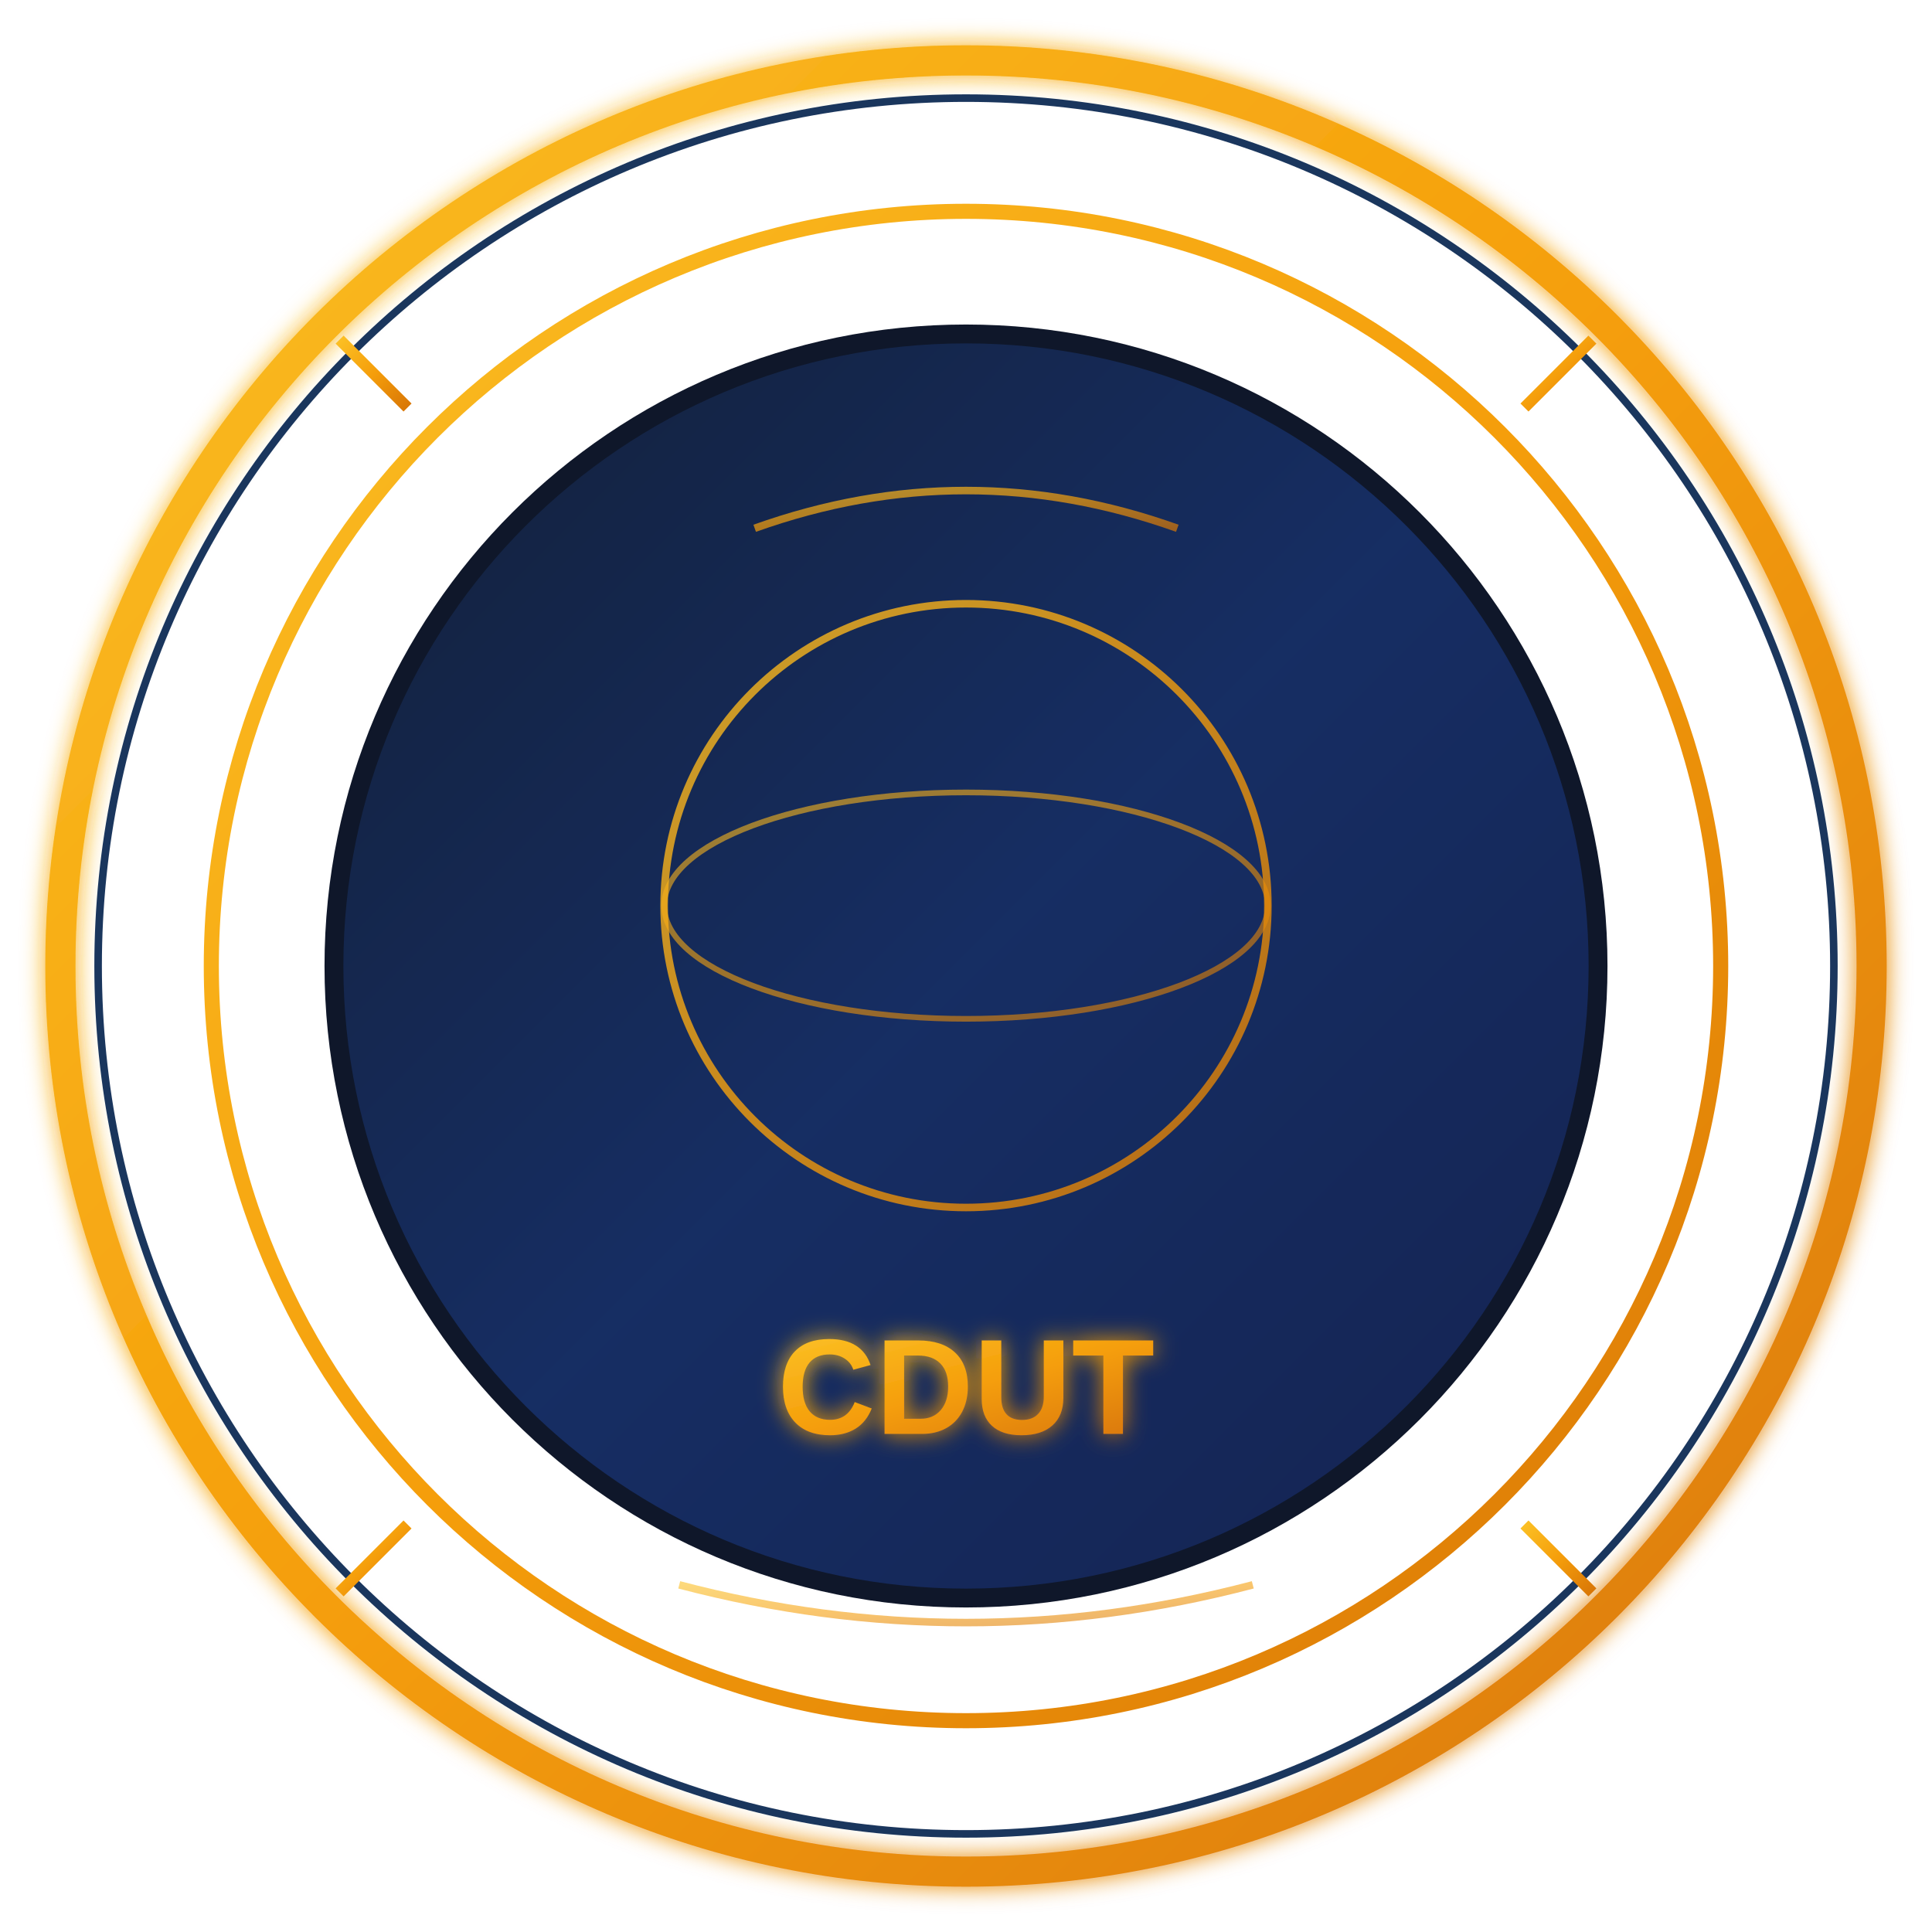
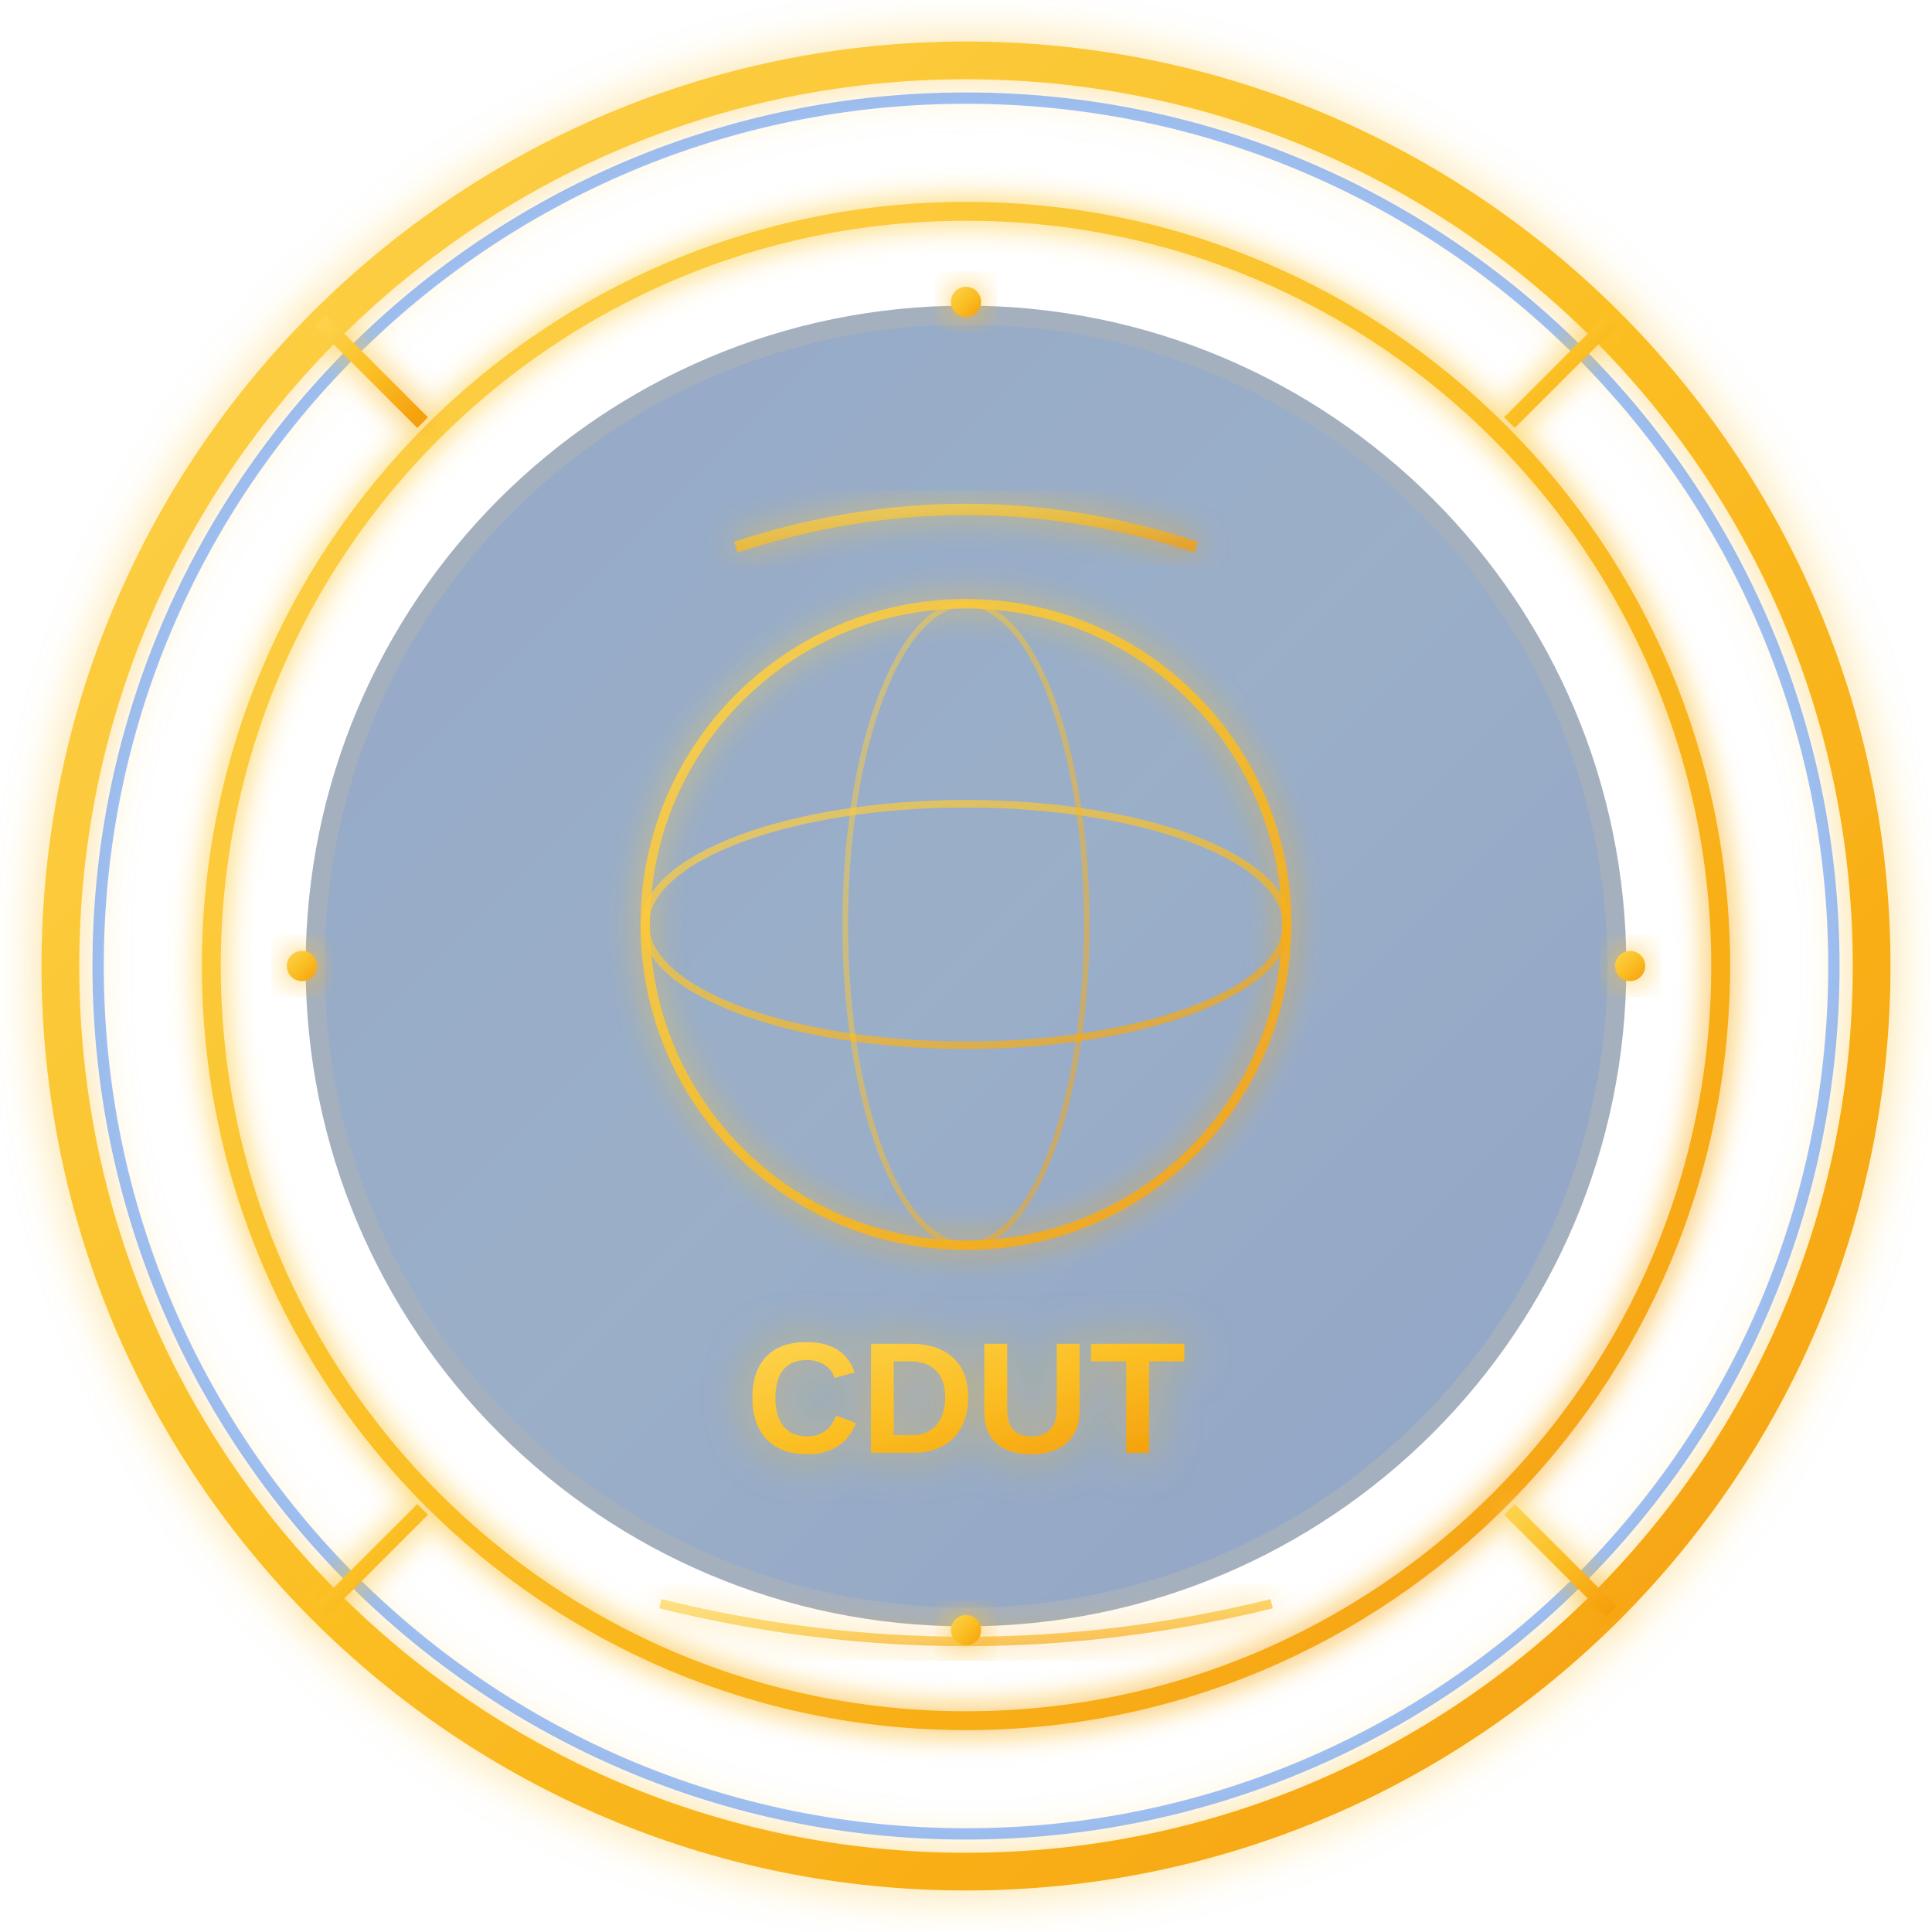
<svg xmlns="http://www.w3.org/2000/svg" viewBox="0 0 512 512">
  <defs>
    <linearGradient id="mainGrad" x1="0%" y1="0%" x2="100%" y2="100%">
-       <stop offset="0%" style="stop-color:#1a365d;stop-opacity:1" />
-       <stop offset="50%" style="stop-color:#2563eb;stop-opacity:1" />
-       <stop offset="100%" style="stop-color:#1e40af;stop-opacity:1" />
+       <stop offset="0%" style="stop-color:#3b82f6;stop-opacity:1" />
+       <stop offset="50%" style="stop-color:#60a5fa;stop-opacity:1" />
+       <stop offset="100%" style="stop-color:#2563eb;stop-opacity:1" />
    </linearGradient>
    <linearGradient id="goldGrad" x1="0%" y1="0%" x2="100%" y2="100%">
-       <stop offset="0%" style="stop-color:#fbbf24" />
-       <stop offset="50%" style="stop-color:#f59e0b" />
-       <stop offset="100%" style="stop-color:#d97706" />
+       <stop offset="0%" style="stop-color:#fcd34d" />
+       <stop offset="50%" style="stop-color:#fbbf24" />
+       <stop offset="100%" style="stop-color:#f59e0b" />
    </linearGradient>
    <filter id="glow" x="-50%" y="-50%" width="200%" height="200%">
-       <feGaussianBlur stdDeviation="3" result="coloredBlur" />
+       <feGaussianBlur stdDeviation="4" result="coloredBlur" />
      <feMerge>
        <feMergeNode in="coloredBlur" />
        <feMergeNode in="SourceGraphic" />
      </feMerge>
    </filter>
+     <filter id="goldGlow" x="-50%" y="-50%" width="200%" height="200%">
+       <feGaussianBlur stdDeviation="6" result="blur" />
+       <feFlood flood-color="#fbbf24" flood-opacity="0.5" />
+       <feComposite in2="blur" operator="in" />
+       <feMerge>
+         <feMergeNode />
+         <feMergeNode in="SourceGraphic" />
+       </feMerge>
+     </filter>
  </defs>
-   <circle cx="256" cy="256" r="240" fill="none" stroke="url(#goldGrad)" stroke-width="8" filter="url(#glow)" />
-   <circle cx="256" cy="256" r="230" fill="none" stroke="#1a365d" stroke-width="2" />
-   <circle cx="256" cy="256" r="200" fill="none" stroke="url(#goldGrad)" stroke-width="4" />
-   <g stroke="url(#goldGrad)" stroke-width="3" fill="none">
-     <line x1="256" y1="16" x2="256" y2="40" />
-     <line x1="256" y1="472" x2="256" y2="496" />
-     <line x1="16" y1="256" x2="40" y2="256" />
-     <line x1="472" y1="256" x2="496" y2="256" />
-     <line x1="90" y1="90" x2="108" y2="108" />
-     <line x1="404" y1="404" x2="422" y2="422" />
-     <line x1="422" y1="90" x2="404" y2="108" />
-     <line x1="108" y1="404" x2="90" y2="422" />
+   <circle cx="256" cy="256" r="240" fill="none" stroke="url(#goldGrad)" stroke-width="10" filter="url(#goldGlow)" />
+   <circle cx="256" cy="256" r="230" fill="none" stroke="#3b82f6" stroke-width="3" opacity="0.5" />
+   <circle cx="256" cy="256" r="200" fill="none" stroke="url(#goldGrad)" stroke-width="5" filter="url(#glow)" />
+   <g stroke="url(#goldGrad)" stroke-width="4" fill="none" filter="url(#glow)">
+     <line x1="256" y1="16" x2="256" y2="50" />
+     <line x1="256" y1="462" x2="256" y2="496" />
+     <line x1="16" y1="256" x2="50" y2="256" />
+     <line x1="462" y1="256" x2="496" y2="256" />
+     <line x1="85" y1="85" x2="112" y2="112" />
+     <line x1="400" y1="400" x2="427" y2="427" />
+     <line x1="427" y1="85" x2="400" y2="112" />
+     <line x1="112" y1="400" x2="85" y2="427" />
  </g>
-   <circle cx="256" cy="256" r="170" fill="#0f172a" />
-   <circle cx="256" cy="256" r="165" fill="url(#mainGrad)" opacity="0.3" />
-   <circle cx="256" cy="240" r="80" fill="none" stroke="url(#goldGrad)" stroke-width="2" opacity="0.8" />
-   <ellipse cx="256" cy="240" rx="80" ry="30" fill="none" stroke="url(#goldGrad)" stroke-width="1.5" opacity="0.6" />
-   <line x1="176" y1="240" x2="336" y2="240" stroke="url(#goldGrad)" stroke-width="1.5" opacity="0.6" />
-   <text x="256" y="380" text-anchor="middle" font-family="Arial, sans-serif" font-size="36" font-weight="bold" fill="url(#goldGrad)" filter="url(#glow)">CDUT</text>
-   <path d="M200 140 Q256 120 312 140" fill="none" stroke="url(#goldGrad)" stroke-width="2" opacity="0.7" />
-   <path d="M180 420 Q256 440 332 420" fill="none" stroke="url(#goldGrad)" stroke-width="2" opacity="0.6" />
+   <circle cx="256" cy="256" r="175" fill="#1e3a5f" opacity="0.4" />
+   <circle cx="256" cy="256" r="170" fill="url(#mainGrad)" opacity="0.15" />
+   <circle cx="256" cy="245" r="85" fill="none" stroke="url(#goldGrad)" stroke-width="2.5" opacity="0.9" filter="url(#glow)" />
+   <ellipse cx="256" cy="245" rx="85" ry="32" fill="none" stroke="url(#goldGrad)" stroke-width="2" opacity="0.7" />
+   <ellipse cx="256" cy="245" rx="32" ry="85" fill="none" stroke="url(#goldGrad)" stroke-width="1.5" opacity="0.5" />
+   <line x1="171" y1="245" x2="341" y2="245" stroke="url(#goldGrad)" stroke-width="2" opacity="0.6" />
+   <text x="256" y="385" text-anchor="middle" font-family="Arial Black, Arial, sans-serif" font-size="42" font-weight="900" fill="url(#goldGrad)" filter="url(#goldGlow)">CDUT</text>
+   <path d="M195 145 Q256 125 317 145" fill="none" stroke="url(#goldGrad)" stroke-width="3" opacity="0.8" filter="url(#glow)" />
+   <path d="M175 425 Q256 445 337 425" fill="none" stroke="url(#goldGrad)" stroke-width="2.5" opacity="0.7" filter="url(#glow)" />
+   <circle cx="256" cy="80" r="4" fill="url(#goldGrad)" filter="url(#glow)" />
+   <circle cx="256" cy="432" r="4" fill="url(#goldGrad)" filter="url(#glow)" />
+   <circle cx="80" cy="256" r="4" fill="url(#goldGrad)" filter="url(#glow)" />
+   <circle cx="432" cy="256" r="4" fill="url(#goldGrad)" filter="url(#glow)" />
</svg>
